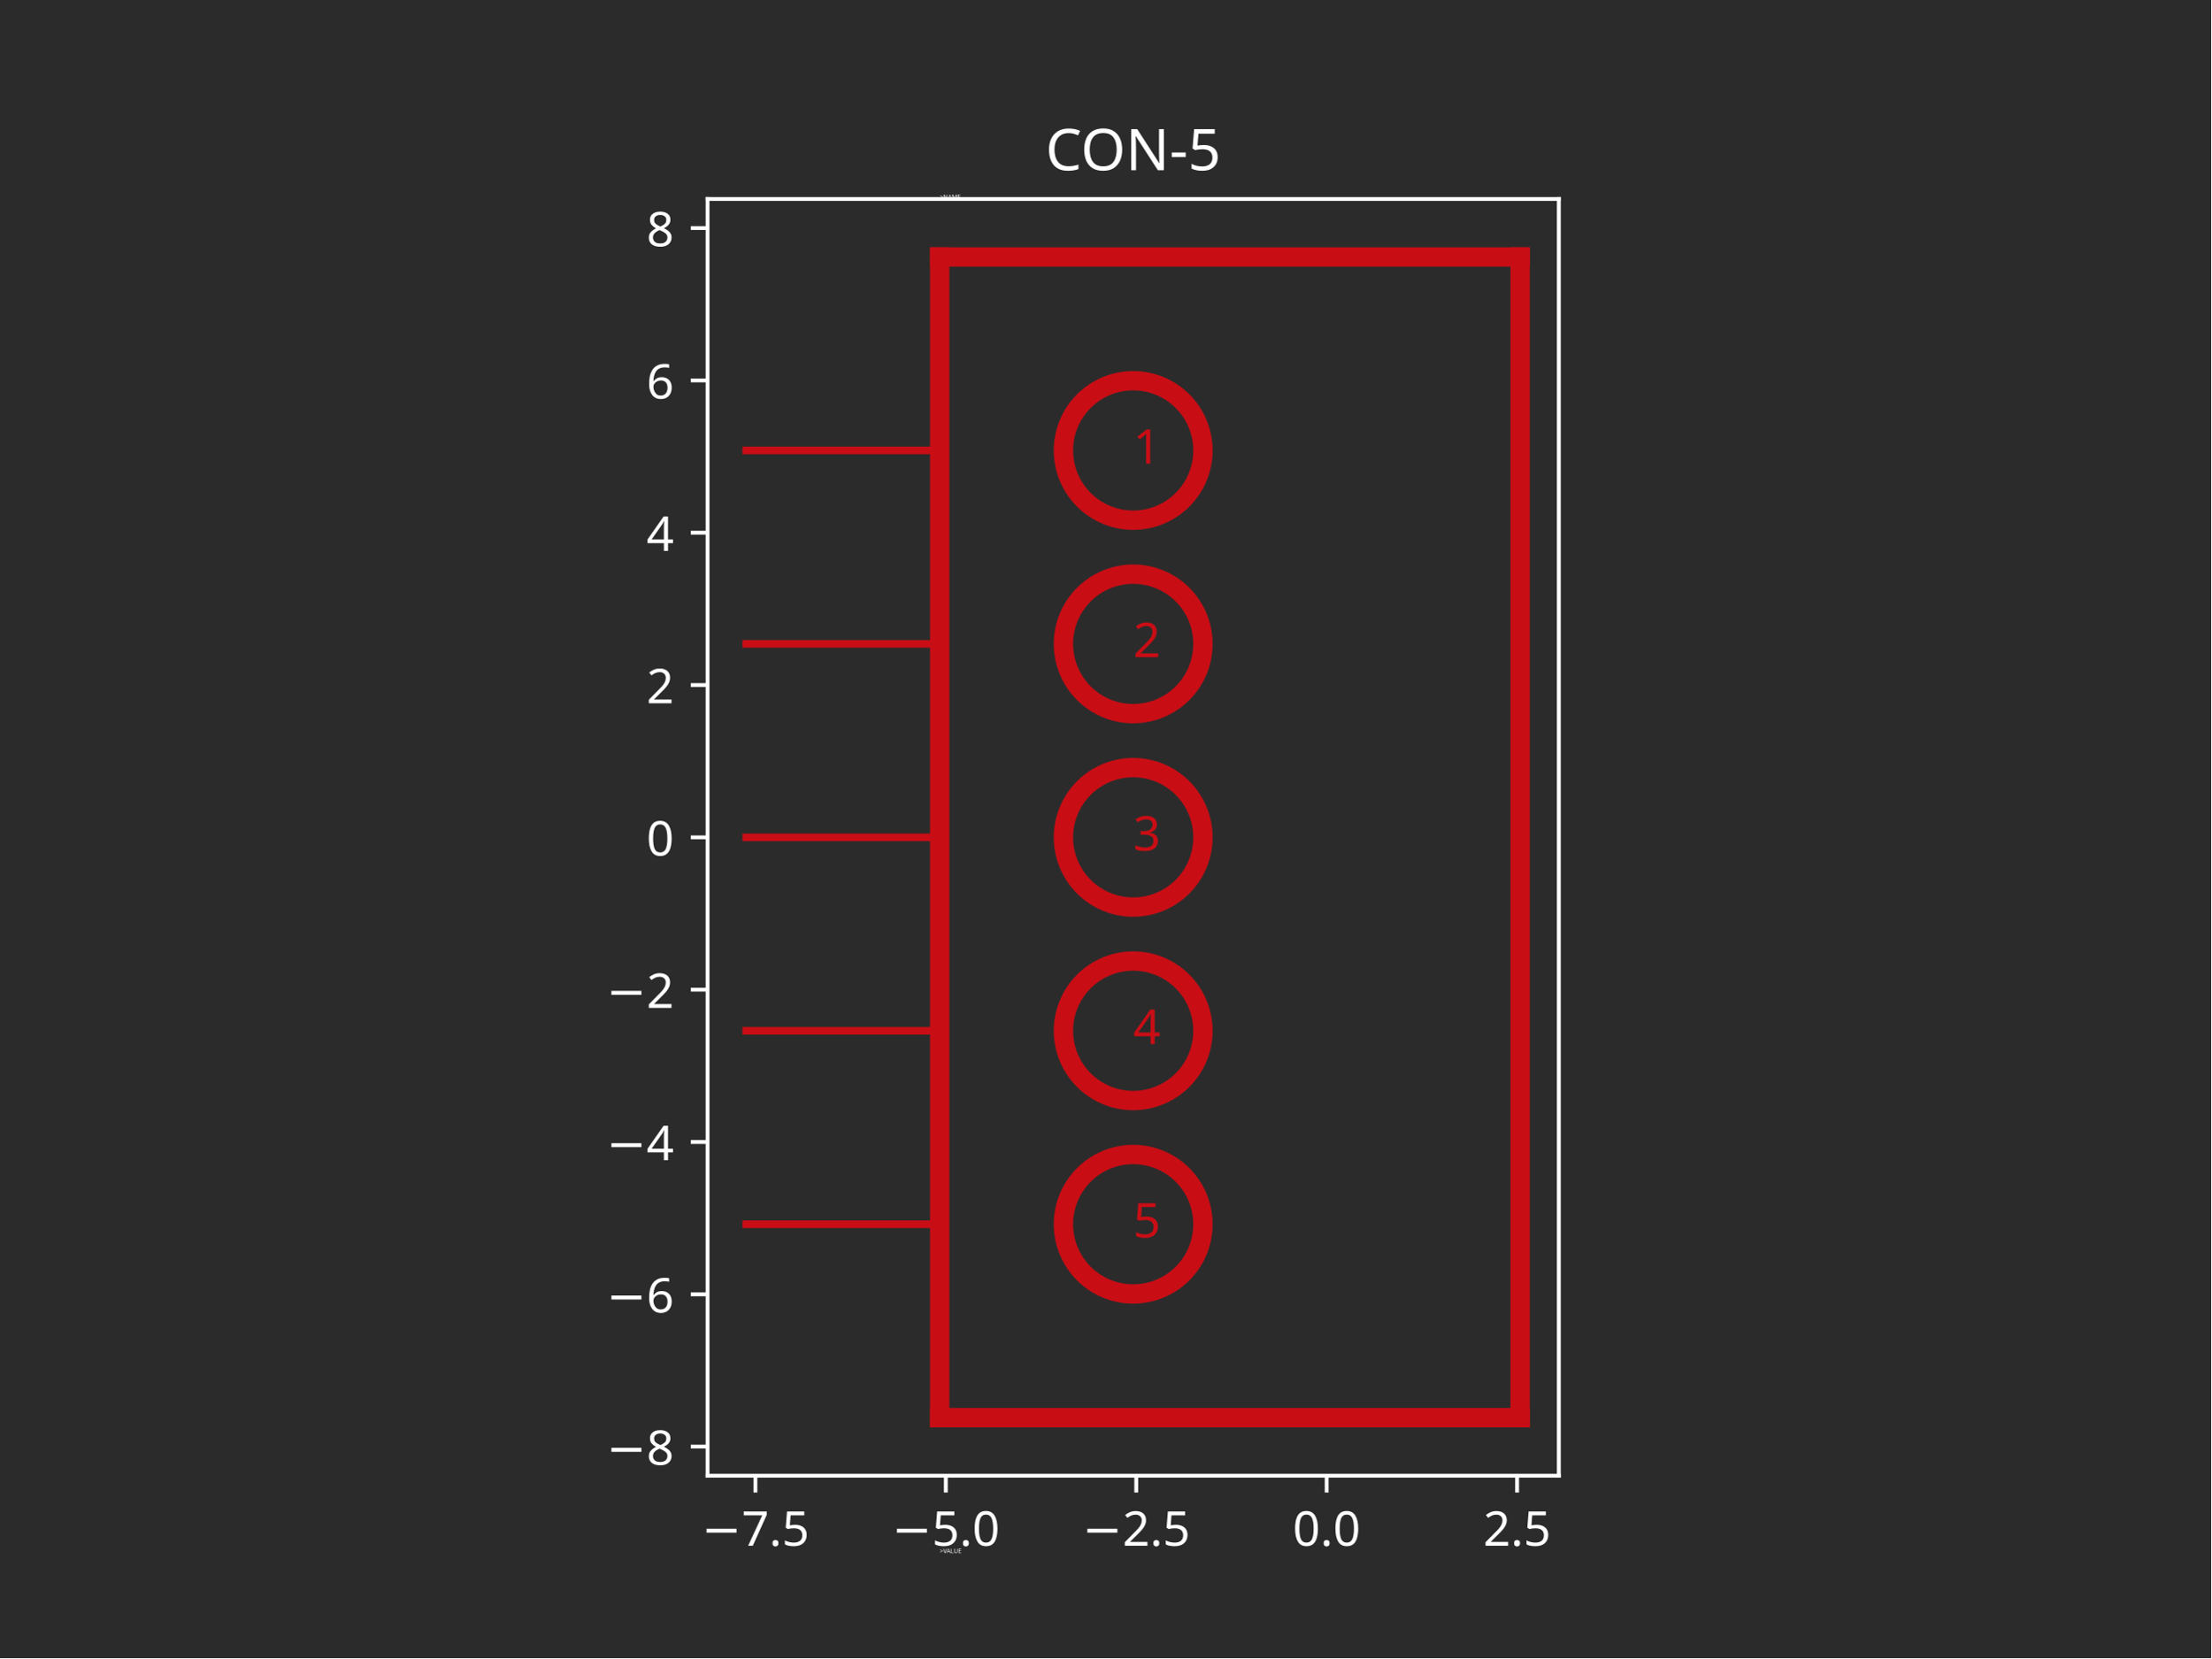
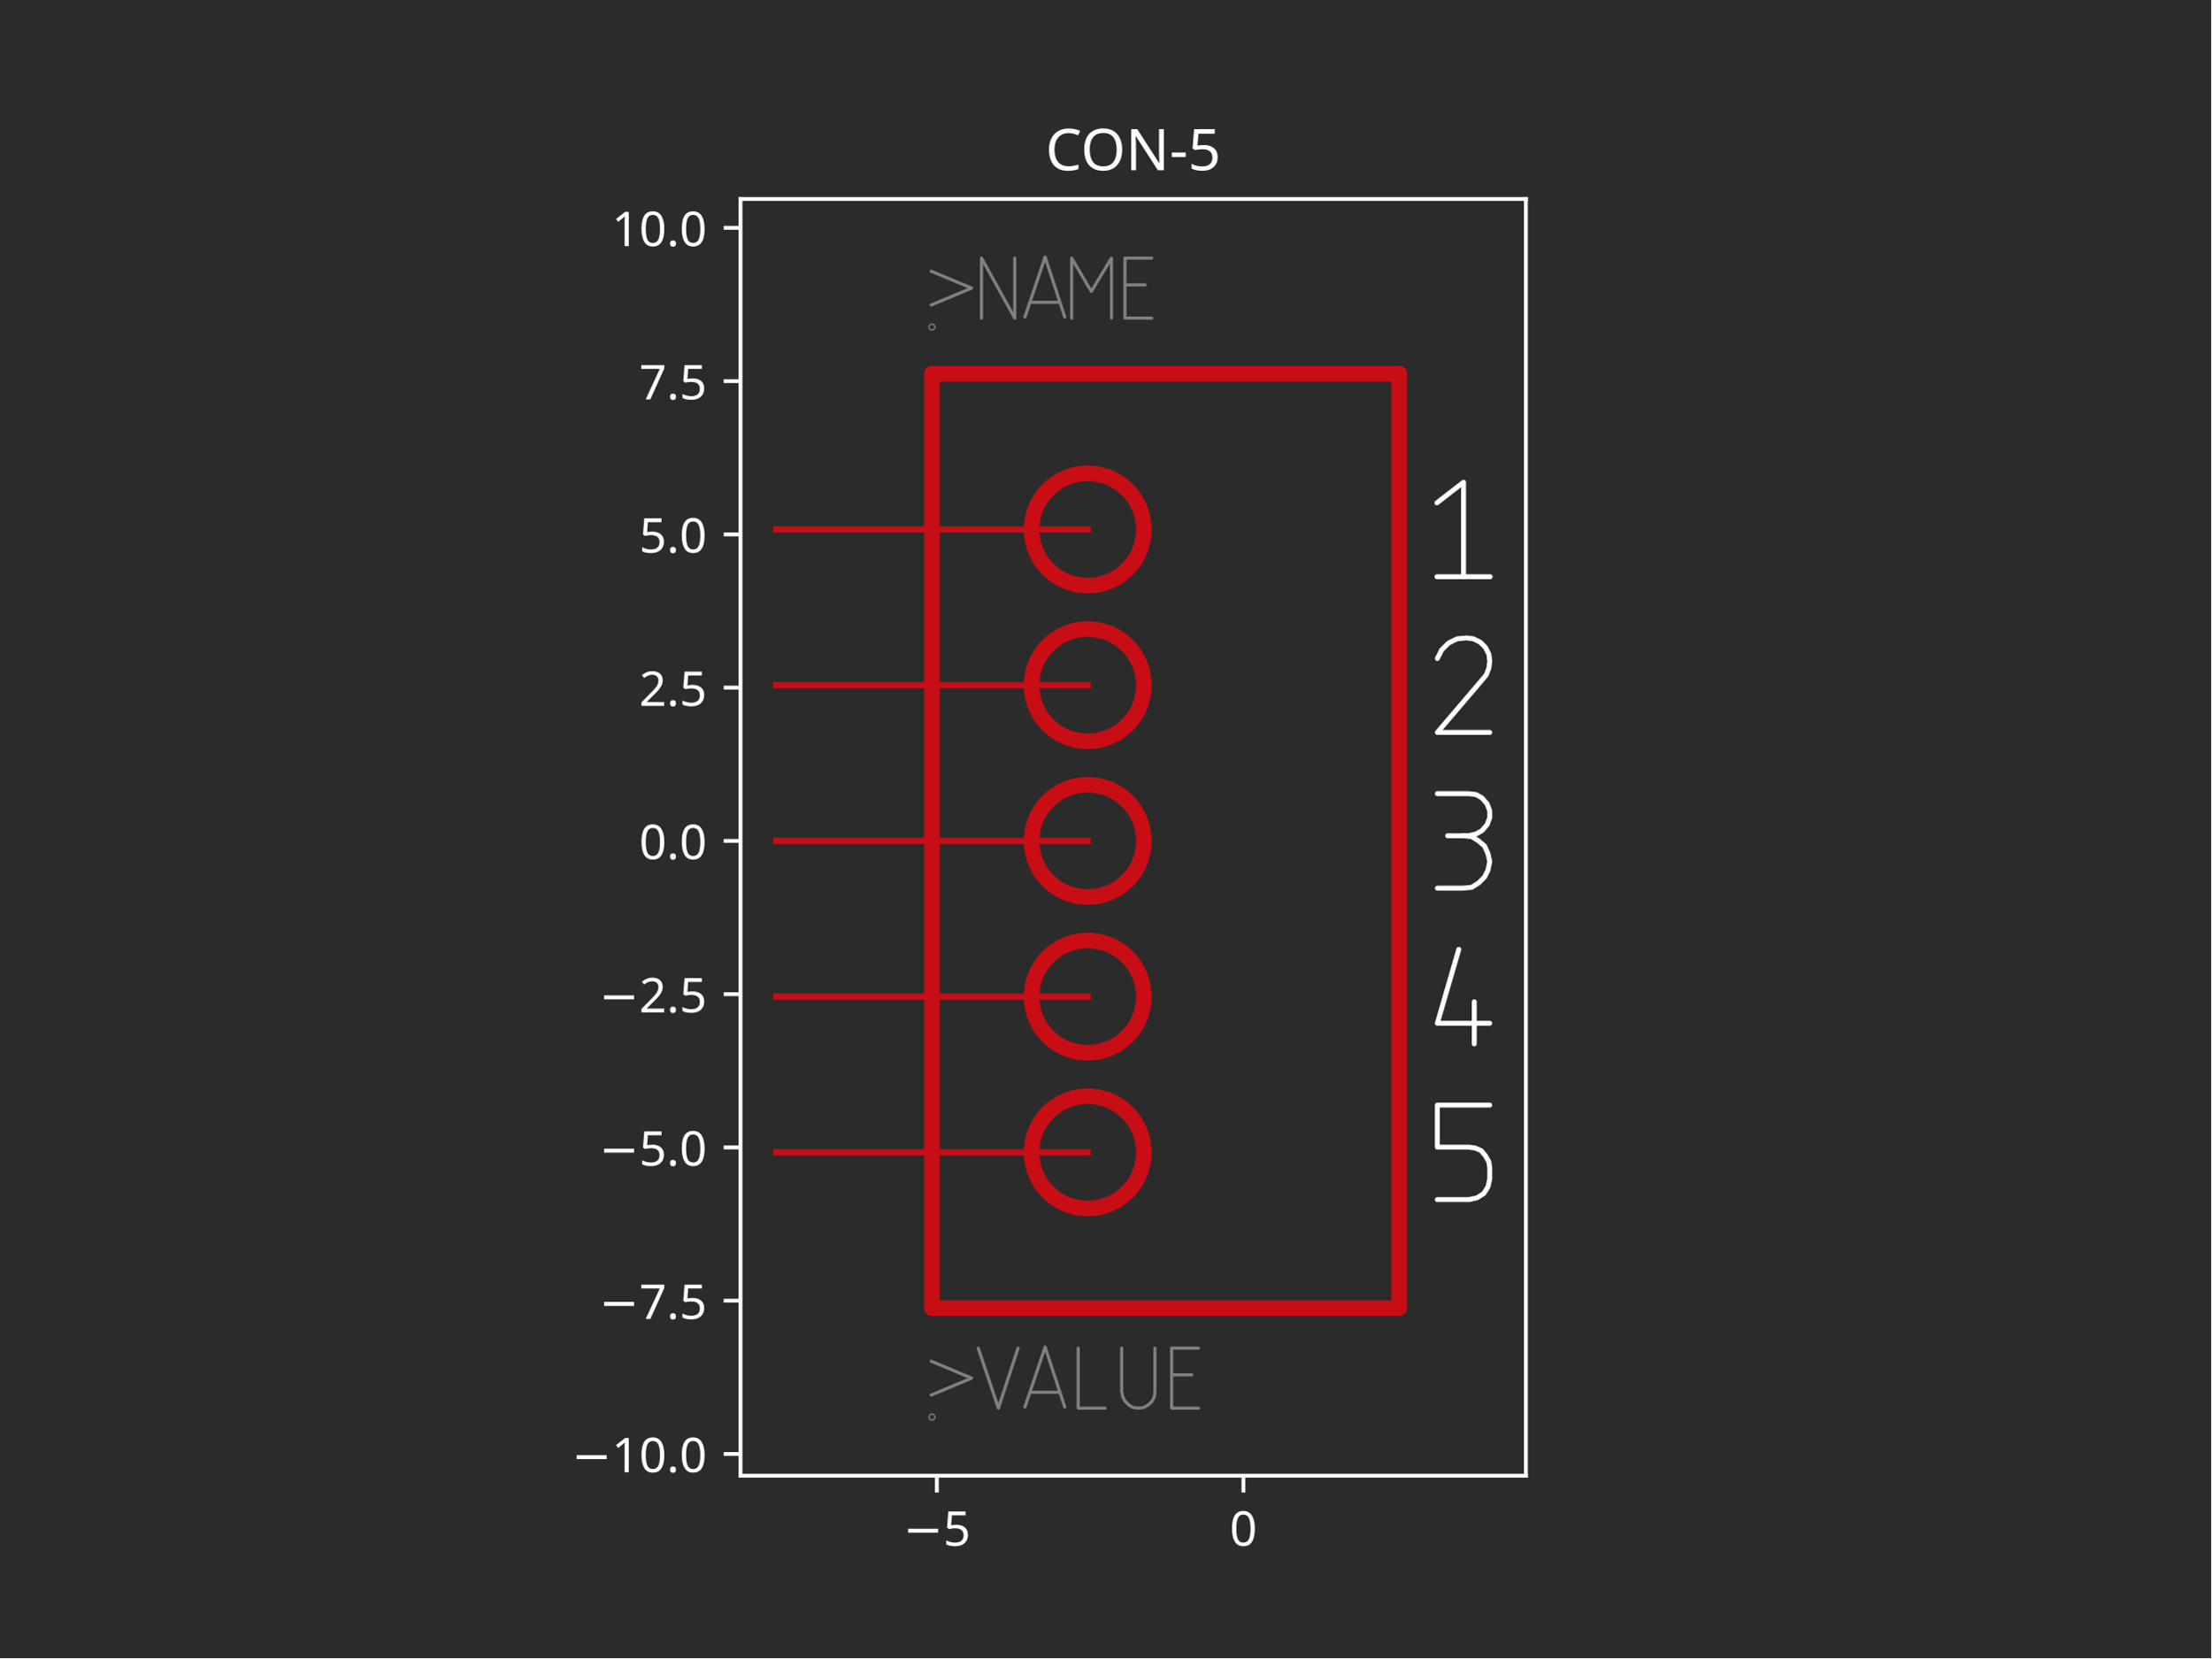
<svg xmlns="http://www.w3.org/2000/svg" xmlns:xlink="http://www.w3.org/1999/xlink" width="460.8pt" height="345.6pt" viewBox="0 0 460.8 345.6" version="1.1">
  <defs>
    <style type="text/css">*{stroke-linejoin: round; stroke-linecap: butt}</style>
  </defs>
  <g id="figure_1">
    <g id="patch_1">
      <path d="M 0 345.6  L 460.8 345.6  L 460.8 0  L 0 0  z " style="fill: #2b2b2b" />
    </g>
    <g id="axes_1">
      <g id="patch_2">
-         <path d="M 147.456 307.584  L 324.864 307.584  L 324.864 41.472  L 147.456 41.472  z " style="fill: #2b2b2b" />
-       </g>
-       <g id="text_1">
-         <text style="fill: #ffffff; font: 1.27px 'sans-serif'; text-anchor: start" x="195.84" y="323.712" transform="rotate(-0, 195.84, 323.712)">&gt;VALUE</text>
-       </g>
-       <g id="text_2">
-         <text style="fill: #ffffff; font: 1.27px 'sans-serif'; text-anchor: start" x="195.84" y="41.472" transform="rotate(-0, 195.84, 41.472)">&gt;NAME</text>
+         <path d="M 154.323 307.584  L 317.997 307.584  L 317.997 41.472  L 154.323 41.472  z " style="fill: #2b2b2b" />
+       </g>
+       <g id="patch_3">
+         <path d="M 194.219 295.488  C 194.253 295.488 194.286 295.475 194.31 295.451  C 194.334 295.427 194.347 295.394 194.347 295.36  C 194.347 295.326 194.334 295.294 194.31 295.27  C 194.286 295.246 194.253 295.232 194.219 295.232  C 194.185 295.232 194.153 295.246 194.129 295.27  C 194.105 295.294 194.091 295.326 194.091 295.36  C 194.091 295.394 194.105 295.427 194.129 295.451  C 194.153 295.475 194.185 295.488 194.219 295.488  L 194.219 295.488  z " clip-path="url(#p653077fea0)" style="fill: none; stroke: #808080; stroke-width: 1.278; stroke-linejoin: miter" />
      </g>
      <g id="line2d_1">
-         <path d="M 155.52 93.888  L 195.84 93.888  " clip-path="url(#pc36fae9895)" style="fill: none; stroke: #c90d15; stroke-width: 1.587; stroke-linecap: square" />
-       </g>
-       <g id="text_3">
-         <text style="fill: #c90d15; font: 10px 'sans-serif'; text-anchor: start" x="236.16" y="96.647" transform="rotate(-0, 236.16, 96.64737)">1</text>
+         <path d="M 194.069 283.722  L 202.483 287.246  L 202.483 287.246  L 194.069 290.771  L 194.069 290.771  " clip-path="url(#p653077fea0)" style="fill: none; stroke: #808080; stroke-width: 0.649; stroke-linecap: round" />
      </g>
      <g id="line2d_2">
-         <path d="M 155.52 134.208  L 195.84 134.208  " clip-path="url(#pc36fae9895)" style="fill: none; stroke: #c90d15; stroke-width: 1.587; stroke-linecap: square" />
-       </g>
-       <g id="text_4">
-         <text style="fill: #c90d15; font: 10px 'sans-serif'; text-anchor: start" x="236.16" y="136.967" transform="rotate(-0, 236.16, 136.9674)">2</text>
+         <path d="M 203.863 280.992  L 208.07 293.501  L 208.07 293.501  L 212.163 280.992  L 212.163 280.992  " clip-path="url(#p653077fea0)" style="fill: none; stroke: #808080; stroke-width: 0.649; stroke-linecap: round" />
      </g>
      <g id="line2d_3">
-         <path d="M 155.52 174.528  L 195.84 174.528  " clip-path="url(#pc36fae9895)" style="fill: none; stroke: #c90d15; stroke-width: 1.587; stroke-linecap: square" />
-       </g>
-       <g id="text_5">
-         <text style="fill: #c90d15; font: 10px 'sans-serif'; text-anchor: start" x="236.16" y="177.287" transform="rotate(-0, 236.16, 177.2874)">3</text>
+         <path d="M 213.6 293.272  L 217.807 280.764  L 217.807 280.764  L 221.9 293.273  L 221.9 293.273  " clip-path="url(#p653077fea0)" style="fill: none; stroke: #808080; stroke-width: 0.649; stroke-linecap: round" />
      </g>
      <g id="line2d_4">
-         <path d="M 155.52 214.848  L 195.84 214.848  " clip-path="url(#pc36fae9895)" style="fill: none; stroke: #c90d15; stroke-width: 1.587; stroke-linecap: square" />
-       </g>
-       <g id="text_6">
-         <text style="fill: #c90d15; font: 10px 'sans-serif'; text-anchor: start" x="236.16" y="217.607" transform="rotate(-0, 236.16, 217.6074)">4</text>
+         <path d="M 220.878 290.203  L 214.624 290.203  " clip-path="url(#p653077fea0)" style="fill: none; stroke: #808080; stroke-width: 0.649; stroke-linecap: round" />
      </g>
      <g id="line2d_5">
-         <path d="M 155.52 255.168  L 195.84 255.168  " clip-path="url(#pc36fae9895)" style="fill: none; stroke: #c90d15; stroke-width: 1.587; stroke-linecap: square" />
-       </g>
-       <g id="text_7">
-         <text style="fill: #c90d15; font: 10px 'sans-serif'; text-anchor: start" x="236.16" y="257.927" transform="rotate(-0, 236.16, 257.9274)">5</text>
-       </g>
-       <g id="patch_3">
-         <path d="M 236.16 108.426  C 240.015 108.426 243.713 106.894 246.44 104.168  C 249.166 101.441 250.698 97.743 250.698 93.888  C 250.698 90.033 249.166 86.335 246.44 83.608  C 243.713 80.882 240.015 79.35 236.16 79.35  C 232.305 79.35 228.607 80.882 225.88 83.608  C 223.154 86.335 221.622 90.033 221.622 93.888  C 221.622 97.743 223.154 101.441 225.88 104.168  C 228.607 106.894 232.305 108.426 236.16 108.426  L 236.16 108.426  z " clip-path="url(#pc36fae9895)" style="fill: none; stroke: #c90d15; stroke-width: 4.032; stroke-linejoin: miter" />
+         <path d="M 224.701 280.992  L 224.701 293.5  L 230.273 293.5  " clip-path="url(#p653077fea0)" style="fill: none; stroke: #808080; stroke-width: 0.649; stroke-linecap: round" />
+       </g>
+       <g id="line2d_6">
+         <path d="M 233.756 280.993  L 233.756 289.976  L 233.756 289.976  L 233.983 291.113  L 233.983 291.113  L 234.438 292.022  L 235.234 292.818  L 236.144 293.387  L 237.281 293.501  L 238.304 293.387  L 239.328 292.818  L 240.124 292.022  L 240.578 291.113  L 240.692 289.976  L 240.692 280.993  " clip-path="url(#p653077fea0)" style="fill: none; stroke: #808080; stroke-width: 0.649; stroke-linecap: round" />
+       </g>
+       <g id="line2d_7">
+         <path d="M 249.747 293.5  L 244.175 293.5  L 244.175 280.992  L 249.747 280.992  " clip-path="url(#p653077fea0)" style="fill: none; stroke: #808080; stroke-width: 0.649; stroke-linecap: round" />
+       </g>
+       <g id="line2d_8">
+         <path d="M 244.175 286.564  L 248.383 286.564  " clip-path="url(#p653077fea0)" style="fill: none; stroke: #808080; stroke-width: 0.649; stroke-linecap: round" />
      </g>
      <g id="patch_4">
-         <path d="M 236.16 148.746  C 240.015 148.746 243.713 147.214 246.44 144.488  C 249.166 141.761 250.698 138.063 250.698 134.208  C 250.698 130.353 249.166 126.655 246.44 123.928  C 243.713 121.202 240.015 119.67 236.16 119.67  C 232.305 119.67 228.607 121.202 225.88 123.928  C 223.154 126.655 221.622 130.353 221.622 134.208  C 221.622 138.063 223.154 141.761 225.88 144.488  C 228.607 147.214 232.305 148.746 236.16 148.746  L 236.16 148.746  z " clip-path="url(#pc36fae9895)" style="fill: none; stroke: #c90d15; stroke-width: 4.032; stroke-linejoin: miter" />
+         <path d="M 194.219 68.292  C 194.253 68.292 194.286 68.278 194.31 68.254  C 194.334 68.23 194.347 68.198 194.347 68.164  C 194.347 68.13 194.334 68.098 194.31 68.074  C 194.286 68.05 194.253 68.036 194.219 68.036  C 194.185 68.036 194.153 68.05 194.129 68.074  C 194.105 68.098 194.091 68.13 194.091 68.164  C 194.091 68.198 194.105 68.23 194.129 68.254  C 194.153 68.278 194.185 68.292 194.219 68.292  L 194.219 68.292  z " clip-path="url(#p653077fea0)" style="fill: none; stroke: #808080; stroke-width: 1.278; stroke-linejoin: miter" />
+       </g>
+       <g id="line2d_9">
+         <path d="M 194.069 56.526  L 202.483 60.05  L 202.483 60.05  L 194.069 63.575  L 194.069 63.575  " clip-path="url(#p653077fea0)" style="fill: none; stroke: #808080; stroke-width: 0.649; stroke-linecap: round" />
+       </g>
+       <g id="line2d_10">
+         <path d="M 204.546 66.304  L 204.546 53.796  L 211.482 66.304  L 211.482 53.796  " clip-path="url(#p653077fea0)" style="fill: none; stroke: #808080; stroke-width: 0.649; stroke-linecap: round" />
+       </g>
+       <g id="line2d_11">
+         <path d="M 213.6 66.076  L 217.807 53.568  L 217.807 53.568  L 221.9 66.077  L 221.9 66.077  " clip-path="url(#p653077fea0)" style="fill: none; stroke: #808080; stroke-width: 0.649; stroke-linecap: round" />
+       </g>
+       <g id="line2d_12">
+         <path d="M 220.878 63.007  L 214.624 63.007  " clip-path="url(#p653077fea0)" style="fill: none; stroke: #808080; stroke-width: 0.649; stroke-linecap: round" />
+       </g>
+       <g id="line2d_13">
+         <path d="M 223.337 66.304  L 223.337 53.796  L 227.431 60.732  L 227.431 60.732  L 231.638 53.796  L 231.638 53.796  L 231.638 66.304  " clip-path="url(#p653077fea0)" style="fill: none; stroke: #808080; stroke-width: 0.649; stroke-linecap: round" />
+       </g>
+       <g id="line2d_14">
+         <path d="M 240.01 66.304  L 234.438 66.304  L 234.438 53.796  L 240.01 53.796  " clip-path="url(#p653077fea0)" style="fill: none; stroke: #808080; stroke-width: 0.649; stroke-linecap: round" />
+       </g>
+       <g id="line2d_15">
+         <path d="M 234.439 59.368  L 238.646 59.368  " clip-path="url(#p653077fea0)" style="fill: none; stroke: #808080; stroke-width: 0.649; stroke-linecap: round" />
+       </g>
+       <g id="line2d_16">
+         <path d="M 161.763 110.358  L 226.676 110.358  " clip-path="url(#p653077fea0)" style="fill: none; stroke: #c90d15; stroke-width: 1.278; stroke-linecap: square" />
+       </g>
+       <g id="line2d_17">
+         <path d="M 299.455 104.806  L 305.005 100.509  L 305.005 100.509  L 305.005 120.206  L 305.005 120.206  " clip-path="url(#p653077fea0)" style="fill: none; stroke: #ffffff; stroke-width: 1.022; stroke-linecap: round" />
+       </g>
+       <g id="line2d_18">
+         <path d="M 299.455 120.206  L 310.557 120.206  " clip-path="url(#p653077fea0)" style="fill: none; stroke: #ffffff; stroke-width: 1.022; stroke-linecap: round" />
+       </g>
+       <g id="line2d_19">
+         <path d="M 161.763 142.814  L 226.676 142.814  " clip-path="url(#p653077fea0)" style="fill: none; stroke: #c90d15; stroke-width: 1.278; stroke-linecap: square" />
+       </g>
+       <g id="line2d_20">
+         <path d="M 310.468 152.663  L 299.545 152.663  L 299.545 152.663  L 308.856 141.74  L 308.856 141.74  L 308.856 141.74  L 309.752 140.665  L 309.752 140.665  L 310.289 139.233  L 310.468 137.8  L 310.289 136.368  L 309.572 134.935  L 308.498 133.861  L 307.066 133.145  L 305.633 132.965  L 303.663 133.145  L 301.873 134.04  L 300.44 135.472  L 299.545 137.263  " clip-path="url(#p653077fea0)" style="fill: none; stroke: #ffffff; stroke-width: 1.022; stroke-linecap: round" />
+       </g>
+       <g id="line2d_21">
+         <path d="M 161.763 175.271  L 226.676 175.271  " clip-path="url(#p653077fea0)" style="fill: none; stroke: #c90d15; stroke-width: 1.278; stroke-linecap: square" />
+       </g>
+       <g id="line2d_22">
+         <path d="M 299.545 185.119  L 304.917 185.119  L 306.707 184.94  L 308.14 184.045  L 309.393 182.791  L 310.11 181.359  L 310.468 179.568  L 310.11 177.956  L 309.393 176.345  L 308.14 175.27  L 306.707 174.375  L 304.917 174.196  " clip-path="url(#p653077fea0)" style="fill: none; stroke: #ffffff; stroke-width: 1.022; stroke-linecap: round" />
+       </g>
+       <g id="line2d_23">
+         <path d="M 299.545 165.421  L 305.991 165.421  L 307.603 165.6  L 308.856 166.317  L 309.931 167.57  L 310.468 169.003  L 310.468 170.435  L 309.931 171.868  L 308.856 173.121  L 307.603 173.837  L 305.991 174.196  L 301.693 174.196  " clip-path="url(#p653077fea0)" style="fill: none; stroke: #ffffff; stroke-width: 1.022; stroke-linecap: round" />
+       </g>
+       <g id="line2d_24">
+         <path d="M 161.763 207.727  L 226.676 207.727  " clip-path="url(#p653077fea0)" style="fill: none; stroke: #c90d15; stroke-width: 1.278; stroke-linecap: square" />
+       </g>
+       <g id="line2d_25">
+         <path d="M 304.022 197.878  L 299.545 213.278  L 310.467 213.277  " clip-path="url(#p653077fea0)" style="fill: none; stroke: #ffffff; stroke-width: 1.022; stroke-linecap: round" />
+       </g>
+       <g id="line2d_26">
+         <path d="M 307.244 208.802  L 307.244 217.577  " clip-path="url(#p653077fea0)" style="fill: none; stroke: #ffffff; stroke-width: 1.022; stroke-linecap: round" />
+       </g>
+       <g id="line2d_27">
+         <path d="M 161.763 240.184  L 226.676 240.184  " clip-path="url(#p653077fea0)" style="fill: none; stroke: #c90d15; stroke-width: 1.278; stroke-linecap: square" />
+       </g>
+       <g id="line2d_28">
+         <path d="M 299.545 250.032  L 306.17 250.032  L 307.782 249.674  L 309.214 248.779  L 310.11 247.346  L 310.468 245.735  L 310.468 243.407  L 310.289 242.153  L 309.572 240.9  L 308.677 239.825  L 307.424 239.288  L 306.17 239.109  L 299.545 239.109  L 299.545 239.109  L 299.545 230.335  L 299.545 230.335  L 299.545 230.335  L 310.468 230.335  L 310.468 230.335  " clip-path="url(#p653077fea0)" style="fill: none; stroke: #ffffff; stroke-width: 1.022; stroke-linecap: round" />
      </g>
      <g id="patch_5">
-         <path d="M 236.16 189.066  C 240.015 189.066 243.713 187.534 246.44 184.808  C 249.166 182.081 250.698 178.383 250.698 174.528  C 250.698 170.673 249.166 166.975 246.44 164.248  C 243.713 161.522 240.015 159.99 236.16 159.99  C 232.305 159.99 228.607 161.522 225.88 164.248  C 223.154 166.975 221.622 170.673 221.622 174.528  C 221.622 178.383 223.154 182.081 225.88 184.808  C 228.607 187.534 232.305 189.066 236.16 189.066  L 236.16 189.066  z " clip-path="url(#pc36fae9895)" style="fill: none; stroke: #c90d15; stroke-width: 4.032; stroke-linejoin: miter" />
+         <path d="M 226.676 122.06  C 229.779 122.06 232.756 120.827 234.951 118.632  C 237.145 116.438 238.378 113.461 238.378 110.358  C 238.378 107.254 237.145 104.277 234.951 102.083  C 232.756 99.888 229.779 98.655 226.676 98.655  C 223.572 98.655 220.596 99.888 218.401 102.083  C 216.206 104.277 214.973 107.254 214.973 110.358  C 214.973 113.461 216.206 116.438 218.401 118.632  C 220.596 120.827 223.572 122.06 226.676 122.06  L 226.676 122.06  z " clip-path="url(#p653077fea0)" style="fill: none; stroke: #c90d15; stroke-width: 3.246; stroke-linejoin: miter" />
      </g>
      <g id="patch_6">
-         <path d="M 236.16 229.386  C 240.015 229.386 243.713 227.854 246.44 225.128  C 249.166 222.401 250.698 218.703 250.698 214.848  C 250.698 210.993 249.166 207.295 246.44 204.568  C 243.713 201.842 240.015 200.31 236.16 200.31  C 232.305 200.31 228.607 201.842 225.88 204.568  C 223.154 207.295 221.622 210.993 221.622 214.848  C 221.622 218.703 223.154 222.401 225.88 225.128  C 228.607 227.854 232.305 229.386 236.16 229.386  L 236.16 229.386  z " clip-path="url(#pc36fae9895)" style="fill: none; stroke: #c90d15; stroke-width: 4.032; stroke-linejoin: miter" />
+         <path d="M 226.676 154.517  C 229.779 154.517 232.756 153.284 234.951 151.089  C 237.145 148.895 238.378 145.918 238.378 142.814  C 238.378 139.711 237.145 136.734 234.951 134.539  C 232.756 132.345 229.779 131.112 226.676 131.112  C 223.572 131.112 220.596 132.345 218.401 134.539  C 216.206 136.734 214.973 139.711 214.973 142.814  C 214.973 145.918 216.206 148.895 218.401 151.089  C 220.596 153.284 223.572 154.517 226.676 154.517  L 226.676 154.517  z " clip-path="url(#p653077fea0)" style="fill: none; stroke: #c90d15; stroke-width: 3.246; stroke-linejoin: miter" />
      </g>
      <g id="patch_7">
-         <path d="M 236.16 269.706  C 240.015 269.706 243.713 268.174 246.44 265.448  C 249.166 262.721 250.698 259.023 250.698 255.168  C 250.698 251.313 249.166 247.615 246.44 244.888  C 243.713 242.162 240.015 240.63 236.16 240.63  C 232.305 240.63 228.607 242.162 225.88 244.888  C 223.154 247.615 221.622 251.313 221.622 255.168  C 221.622 259.023 223.154 262.721 225.88 265.448  C 228.607 268.174 232.305 269.706 236.16 269.706  L 236.16 269.706  z " clip-path="url(#pc36fae9895)" style="fill: none; stroke: #c90d15; stroke-width: 4.032; stroke-linejoin: miter" />
-       </g>
-       <g id="line2d_6">
-         <path d="M 195.84 53.568  L 316.8 53.568  " clip-path="url(#pc36fae9895)" style="fill: none; stroke: #c90d15; stroke-width: 4.032; stroke-linecap: square" />
-       </g>
-       <g id="line2d_7">
-         <path d="M 316.8 53.568  L 316.8 295.488  " clip-path="url(#pc36fae9895)" style="fill: none; stroke: #c90d15; stroke-width: 4.032; stroke-linecap: square" />
-       </g>
-       <g id="line2d_8">
-         <path d="M 316.8 295.488  L 195.84 295.488  " clip-path="url(#pc36fae9895)" style="fill: none; stroke: #c90d15; stroke-width: 4.032; stroke-linecap: square" />
-       </g>
-       <g id="line2d_9">
-         <path d="M 195.84 295.488  L 195.84 53.568  " clip-path="url(#pc36fae9895)" style="fill: none; stroke: #c90d15; stroke-width: 4.032; stroke-linecap: square" />
+         <path d="M 226.676 186.973  C 229.779 186.973 232.756 185.74 234.951 183.546  C 237.145 181.351 238.378 178.374 238.378 175.271  C 238.378 172.167 237.145 169.19 234.951 166.996  C 232.756 164.801 229.779 163.568 226.676 163.568  C 223.572 163.568 220.596 164.801 218.401 166.996  C 216.206 169.19 214.973 172.167 214.973 175.271  C 214.973 178.374 216.206 181.351 218.401 183.546  C 220.596 185.74 223.572 186.973 226.676 186.973  L 226.676 186.973  z " clip-path="url(#p653077fea0)" style="fill: none; stroke: #c90d15; stroke-width: 3.246; stroke-linejoin: miter" />
+       </g>
+       <g id="patch_8">
+         <path d="M 226.676 219.43  C 229.779 219.43 232.756 218.197 234.951 216.002  C 237.145 213.808 238.378 210.831 238.378 207.727  C 238.378 204.624 237.145 201.647 234.951 199.453  C 232.756 197.258 229.779 196.025 226.676 196.025  C 223.572 196.025 220.596 197.258 218.401 199.453  C 216.206 201.647 214.973 204.624 214.973 207.727  C 214.973 210.831 216.206 213.808 218.401 216.002  C 220.596 218.197 223.572 219.43 226.676 219.43  L 226.676 219.43  z " clip-path="url(#p653077fea0)" style="fill: none; stroke: #c90d15; stroke-width: 3.246; stroke-linejoin: miter" />
+       </g>
+       <g id="patch_9">
+         <path d="M 226.676 251.886  C 229.779 251.886 232.756 250.653 234.951 248.459  C 237.145 246.264 238.378 243.288 238.378 240.184  C 238.378 237.08 237.145 234.104 234.951 231.909  C 232.756 229.715 229.779 228.482 226.676 228.482  C 223.572 228.482 220.596 229.715 218.401 231.909  C 216.206 234.104 214.973 237.08 214.973 240.184  C 214.973 243.288 216.206 246.264 218.401 248.459  C 220.596 250.653 223.572 251.886 226.676 251.886  L 226.676 251.886  z " clip-path="url(#p653077fea0)" style="fill: none; stroke: #c90d15; stroke-width: 3.246; stroke-linejoin: miter" />
+       </g>
+       <g id="line2d_29">
+         <path d="M 194.219 77.901  L 291.589 77.901  " clip-path="url(#p653077fea0)" style="fill: none; stroke: #c90d15; stroke-width: 3.246; stroke-linecap: round" />
+       </g>
+       <g id="line2d_30">
+         <path d="M 291.589 77.901  L 291.589 272.641  " clip-path="url(#p653077fea0)" style="fill: none; stroke: #c90d15; stroke-width: 3.246; stroke-linecap: round" />
+       </g>
+       <g id="line2d_31">
+         <path d="M 291.589 272.641  L 194.219 272.641  " clip-path="url(#p653077fea0)" style="fill: none; stroke: #c90d15; stroke-width: 3.246; stroke-linecap: round" />
+       </g>
+       <g id="line2d_32">
+         <path d="M 194.219 272.641  L 194.219 77.901  " clip-path="url(#p653077fea0)" style="fill: none; stroke: #c90d15; stroke-width: 3.246; stroke-linecap: round" />
      </g>
      <g id="matplotlib.axis_1">
        <g id="xtick_1">
-           <g id="line2d_10">
+           <g id="line2d_33">
            <defs>
-               <path id="mef01b6c954" d="M 0 0  L 0 3.5  " style="stroke: #ffffff; stroke-width: 0.8" />
+               <path id="m4826e53abe" d="M 0 0  L 0 3.5  " style="stroke: #ffffff; stroke-width: 0.8" />
            </defs>
            <g>
-               <use xlink:href="#mef01b6c954" x="157.425" y="307.584" style="fill: #ffffff; stroke: #ffffff; stroke-width: 0.8" />
-             </g>
-           </g>
-           <g id="text_8">
-             <text style="fill: #ffffff; font: 10px 'sans-serif'; text-anchor: middle" x="157.425" y="322.182" transform="rotate(-0, 157.4249, 322.1824)">−7.5</text>
+               <use xlink:href="#m4826e53abe" x="195.241" y="307.584" style="fill: #ffffff; stroke: #ffffff; stroke-width: 0.8" />
+             </g>
+           </g>
+           <g id="text_1">
+             <text style="fill: #ffffff; font: 10px 'sans-serif'; text-anchor: middle" x="195.241" y="322.182" transform="rotate(-0, 195.2415, 322.1824)">−5</text>
          </g>
        </g>
        <g id="xtick_2">
-           <g id="line2d_11">
-             <g>
-               <use xlink:href="#mef01b6c954" x="197.11" y="307.584" style="fill: #ffffff; stroke: #ffffff; stroke-width: 0.8" />
-             </g>
-           </g>
-           <g id="text_9">
-             <text style="fill: #ffffff; font: 10px 'sans-serif'; text-anchor: middle" x="197.11" y="322.182" transform="rotate(-0, 197.1099, 322.1824)">−5.0</text>
-           </g>
-         </g>
-         <g id="xtick_3">
-           <g id="line2d_12">
-             <g>
-               <use xlink:href="#mef01b6c954" x="236.795" y="307.584" style="fill: #ffffff; stroke: #ffffff; stroke-width: 0.8" />
-             </g>
-           </g>
-           <g id="text_10">
-             <text style="fill: #ffffff; font: 10px 'sans-serif'; text-anchor: middle" x="236.795" y="322.182" transform="rotate(-0, 236.795, 322.1824)">−2.5</text>
-           </g>
-         </g>
-         <g id="xtick_4">
-           <g id="line2d_13">
-             <g>
-               <use xlink:href="#mef01b6c954" x="276.48" y="307.584" style="fill: #ffffff; stroke: #ffffff; stroke-width: 0.8" />
-             </g>
-           </g>
-           <g id="text_11">
-             <text style="fill: #ffffff; font: 10px 'sans-serif'; text-anchor: middle" x="276.48" y="322.182" transform="rotate(-0, 276.48, 322.1824)">0.0</text>
-           </g>
-         </g>
-         <g id="xtick_5">
-           <g id="line2d_14">
-             <g>
-               <use xlink:href="#mef01b6c954" x="316.165" y="307.584" style="fill: #ffffff; stroke: #ffffff; stroke-width: 0.8" />
-             </g>
-           </g>
-           <g id="text_12">
-             <text style="fill: #ffffff; font: 10px 'sans-serif'; text-anchor: middle" x="316.165" y="322.182" transform="rotate(-0, 316.165, 322.1824)">2.5</text>
+           <g id="line2d_34">
+             <g>
+               <use xlink:href="#m4826e53abe" x="259.132" y="307.584" style="fill: #ffffff; stroke: #ffffff; stroke-width: 0.8" />
+             </g>
+           </g>
+           <g id="text_2">
+             <text style="fill: #ffffff; font: 10px 'sans-serif'; text-anchor: middle" x="259.132" y="322.182" transform="rotate(-0, 259.1324, 322.1824)">0</text>
          </g>
        </g>
      </g>
      <g id="matplotlib.axis_2">
        <g id="ytick_1">
-           <g id="line2d_15">
+           <g id="line2d_35">
            <defs>
-               <path id="m1798d26330" d="M 0 0  L -3.5 0  " style="stroke: #ffffff; stroke-width: 0.8" />
+               <path id="m4a575ead14" d="M 0 0  L -3.5 0  " style="stroke: #ffffff; stroke-width: 0.8" />
            </defs>
            <g>
-               <use xlink:href="#m1798d26330" x="147.456" y="301.52" style="fill: #ffffff; stroke: #ffffff; stroke-width: 0.8" />
-             </g>
-           </g>
-           <g id="text_13">
-             <text style="fill: #ffffff; font: 10px 'sans-serif'; text-anchor: end" x="140.456" y="305.319" transform="rotate(-0, 140.456, 305.3193)">−8</text>
+               <use xlink:href="#m4a575ead14" x="154.323" y="303.053" style="fill: #ffffff; stroke: #ffffff; stroke-width: 0.8" />
+             </g>
+           </g>
+           <g id="text_3">
+             <text style="fill: #ffffff; font: 10px 'sans-serif'; text-anchor: end" x="147.323" y="306.852" transform="rotate(-0, 147.3229, 306.8519)">−10.0</text>
          </g>
        </g>
        <g id="ytick_2">
-           <g id="line2d_16">
-             <g>
-               <use xlink:href="#m1798d26330" x="147.456" y="269.772" style="fill: #ffffff; stroke: #ffffff; stroke-width: 0.8" />
-             </g>
-           </g>
-           <g id="text_14">
-             <text style="fill: #ffffff; font: 10px 'sans-serif'; text-anchor: end" x="140.456" y="273.571" transform="rotate(-0, 140.456, 273.5713)">−6</text>
+           <g id="line2d_36">
+             <g>
+               <use xlink:href="#m4a575ead14" x="154.323" y="271.107" style="fill: #ffffff; stroke: #ffffff; stroke-width: 0.8" />
+             </g>
+           </g>
+           <g id="text_4">
+             <text style="fill: #ffffff; font: 10px 'sans-serif'; text-anchor: end" x="147.323" y="274.906" transform="rotate(-0, 147.3229, 274.9064)">−7.5</text>
          </g>
        </g>
        <g id="ytick_3">
-           <g id="line2d_17">
-             <g>
-               <use xlink:href="#m1798d26330" x="147.456" y="238.024" style="fill: #ffffff; stroke: #ffffff; stroke-width: 0.8" />
-             </g>
-           </g>
-           <g id="text_15">
-             <text style="fill: #ffffff; font: 10px 'sans-serif'; text-anchor: end" x="140.456" y="241.823" transform="rotate(-0, 140.456, 241.8233)">−4</text>
+           <g id="line2d_37">
+             <g>
+               <use xlink:href="#m4a575ead14" x="154.323" y="239.162" style="fill: #ffffff; stroke: #ffffff; stroke-width: 0.8" />
+             </g>
+           </g>
+           <g id="text_5">
+             <text style="fill: #ffffff; font: 10px 'sans-serif'; text-anchor: end" x="147.323" y="242.961" transform="rotate(-0, 147.3229, 242.961)">−5.0</text>
          </g>
        </g>
        <g id="ytick_4">
-           <g id="line2d_18">
-             <g>
-               <use xlink:href="#m1798d26330" x="147.456" y="206.276" style="fill: #ffffff; stroke: #ffffff; stroke-width: 0.8" />
-             </g>
-           </g>
-           <g id="text_16">
-             <text style="fill: #ffffff; font: 10px 'sans-serif'; text-anchor: end" x="140.456" y="210.075" transform="rotate(-0, 140.456, 210.0753)">−2</text>
+           <g id="line2d_38">
+             <g>
+               <use xlink:href="#m4a575ead14" x="154.323" y="207.216" style="fill: #ffffff; stroke: #ffffff; stroke-width: 0.8" />
+             </g>
+           </g>
+           <g id="text_6">
+             <text style="fill: #ffffff; font: 10px 'sans-serif'; text-anchor: end" x="147.323" y="211.015" transform="rotate(-0, 147.3229, 211.0155)">−2.5</text>
          </g>
        </g>
        <g id="ytick_5">
-           <g id="line2d_19">
-             <g>
-               <use xlink:href="#m1798d26330" x="147.456" y="174.528" style="fill: #ffffff; stroke: #ffffff; stroke-width: 0.8" />
-             </g>
-           </g>
-           <g id="text_17">
-             <text style="fill: #ffffff; font: 10px 'sans-serif'; text-anchor: end" x="140.456" y="178.327" transform="rotate(-0, 140.456, 178.3272)">0</text>
+           <g id="line2d_39">
+             <g>
+               <use xlink:href="#m4a575ead14" x="154.323" y="175.271" style="fill: #ffffff; stroke: #ffffff; stroke-width: 0.8" />
+             </g>
+           </g>
+           <g id="text_7">
+             <text style="fill: #ffffff; font: 10px 'sans-serif'; text-anchor: end" x="147.323" y="179.07" transform="rotate(-0, 147.3229, 179.07)">0.0</text>
          </g>
        </g>
        <g id="ytick_6">
-           <g id="line2d_20">
-             <g>
-               <use xlink:href="#m1798d26330" x="147.456" y="142.78" style="fill: #ffffff; stroke: #ffffff; stroke-width: 0.8" />
-             </g>
-           </g>
-           <g id="text_18">
-             <text style="fill: #ffffff; font: 10px 'sans-serif'; text-anchor: end" x="140.456" y="146.579" transform="rotate(-0, 140.456, 146.5792)">2</text>
+           <g id="line2d_40">
+             <g>
+               <use xlink:href="#m4a575ead14" x="154.323" y="143.325" style="fill: #ffffff; stroke: #ffffff; stroke-width: 0.8" />
+             </g>
+           </g>
+           <g id="text_8">
+             <text style="fill: #ffffff; font: 10px 'sans-serif'; text-anchor: end" x="147.323" y="147.125" transform="rotate(-0, 147.3229, 147.1245)">2.5</text>
          </g>
        </g>
        <g id="ytick_7">
-           <g id="line2d_21">
-             <g>
-               <use xlink:href="#m1798d26330" x="147.456" y="111.032" style="fill: #ffffff; stroke: #ffffff; stroke-width: 0.8" />
-             </g>
-           </g>
-           <g id="text_19">
-             <text style="fill: #ffffff; font: 10px 'sans-serif'; text-anchor: end" x="140.456" y="114.831" transform="rotate(-0, 140.456, 114.8312)">4</text>
+           <g id="line2d_41">
+             <g>
+               <use xlink:href="#m4a575ead14" x="154.323" y="111.38" style="fill: #ffffff; stroke: #ffffff; stroke-width: 0.8" />
+             </g>
+           </g>
+           <g id="text_9">
+             <text style="fill: #ffffff; font: 10px 'sans-serif'; text-anchor: end" x="147.323" y="115.179" transform="rotate(-0, 147.3229, 115.1791)">5.0</text>
          </g>
        </g>
        <g id="ytick_8">
-           <g id="line2d_22">
-             <g>
-               <use xlink:href="#m1798d26330" x="147.456" y="79.284" style="fill: #ffffff; stroke: #ffffff; stroke-width: 0.8" />
-             </g>
-           </g>
-           <g id="text_20">
-             <text style="fill: #ffffff; font: 10px 'sans-serif'; text-anchor: end" x="140.456" y="83.083" transform="rotate(-0, 140.456, 83.08312)">6</text>
+           <g id="line2d_42">
+             <g>
+               <use xlink:href="#m4a575ead14" x="154.323" y="79.434" style="fill: #ffffff; stroke: #ffffff; stroke-width: 0.8" />
+             </g>
+           </g>
+           <g id="text_10">
+             <text style="fill: #ffffff; font: 10px 'sans-serif'; text-anchor: end" x="147.323" y="83.234" transform="rotate(-0, 147.3229, 83.23358)">7.5</text>
          </g>
        </g>
        <g id="ytick_9">
-           <g id="line2d_23">
-             <g>
-               <use xlink:href="#m1798d26330" x="147.456" y="47.536" style="fill: #ffffff; stroke: #ffffff; stroke-width: 0.8" />
-             </g>
-           </g>
-           <g id="text_21">
-             <text style="fill: #ffffff; font: 10px 'sans-serif'; text-anchor: end" x="140.456" y="51.335" transform="rotate(-0, 140.456, 51.33509)">8</text>
-           </g>
-         </g>
-       </g>
-       <g id="patch_8">
-         <path d="M 147.456 307.584  L 147.456 41.472  " style="fill: none; stroke: #ffffff; stroke-width: 0.8; stroke-linejoin: miter; stroke-linecap: square" />
-       </g>
-       <g id="patch_9">
-         <path d="M 324.864 307.584  L 324.864 41.472  " style="fill: none; stroke: #ffffff; stroke-width: 0.8; stroke-linejoin: miter; stroke-linecap: square" />
+           <g id="line2d_43">
+             <g>
+               <use xlink:href="#m4a575ead14" x="154.323" y="47.489" style="fill: #ffffff; stroke: #ffffff; stroke-width: 0.8" />
+             </g>
+           </g>
+           <g id="text_11">
+             <text style="fill: #ffffff; font: 10px 'sans-serif'; text-anchor: end" x="147.323" y="51.288" transform="rotate(-0, 147.3229, 51.2881)">10.0</text>
+           </g>
+         </g>
      </g>
      <g id="patch_10">
-         <path d="M 147.456 307.584  L 324.864 307.584  " style="fill: none; stroke: #ffffff; stroke-width: 0.8; stroke-linejoin: miter; stroke-linecap: square" />
+         <path d="M 154.323 307.584  L 154.323 41.472  " style="fill: none; stroke: #ffffff; stroke-width: 0.8; stroke-linejoin: miter; stroke-linecap: square" />
      </g>
      <g id="patch_11">
-         <path d="M 147.456 41.472  L 324.864 41.472  " style="fill: none; stroke: #ffffff; stroke-width: 0.8; stroke-linejoin: miter; stroke-linecap: square" />
-       </g>
-       <g id="text_22">
+         <path d="M 317.997 307.584  L 317.997 41.472  " style="fill: none; stroke: #ffffff; stroke-width: 0.8; stroke-linejoin: miter; stroke-linecap: square" />
+       </g>
+       <g id="patch_12">
+         <path d="M 154.323 307.584  L 317.997 307.584  " style="fill: none; stroke: #ffffff; stroke-width: 0.8; stroke-linejoin: miter; stroke-linecap: square" />
+       </g>
+       <g id="patch_13">
+         <path d="M 154.323 41.472  L 317.997 41.472  " style="fill: none; stroke: #ffffff; stroke-width: 0.8; stroke-linejoin: miter; stroke-linecap: square" />
+       </g>
+       <g id="text_12">
        <text style="fill: #ffffff; font: 12px 'sans-serif'; text-anchor: middle" x="236.16" y="35.472" transform="rotate(-0, 236.16, 35.472)">CON-5</text>
      </g>
    </g>
  </g>
  <defs>
-     <clipPath id="pc36fae9895">
-       <rect x="147.456" y="41.472" width="177.408" height="266.112" />
+     <clipPath id="p653077fea0">
+       <rect x="154.323" y="41.472" width="163.674" height="266.112" />
    </clipPath>
  </defs>
</svg>
